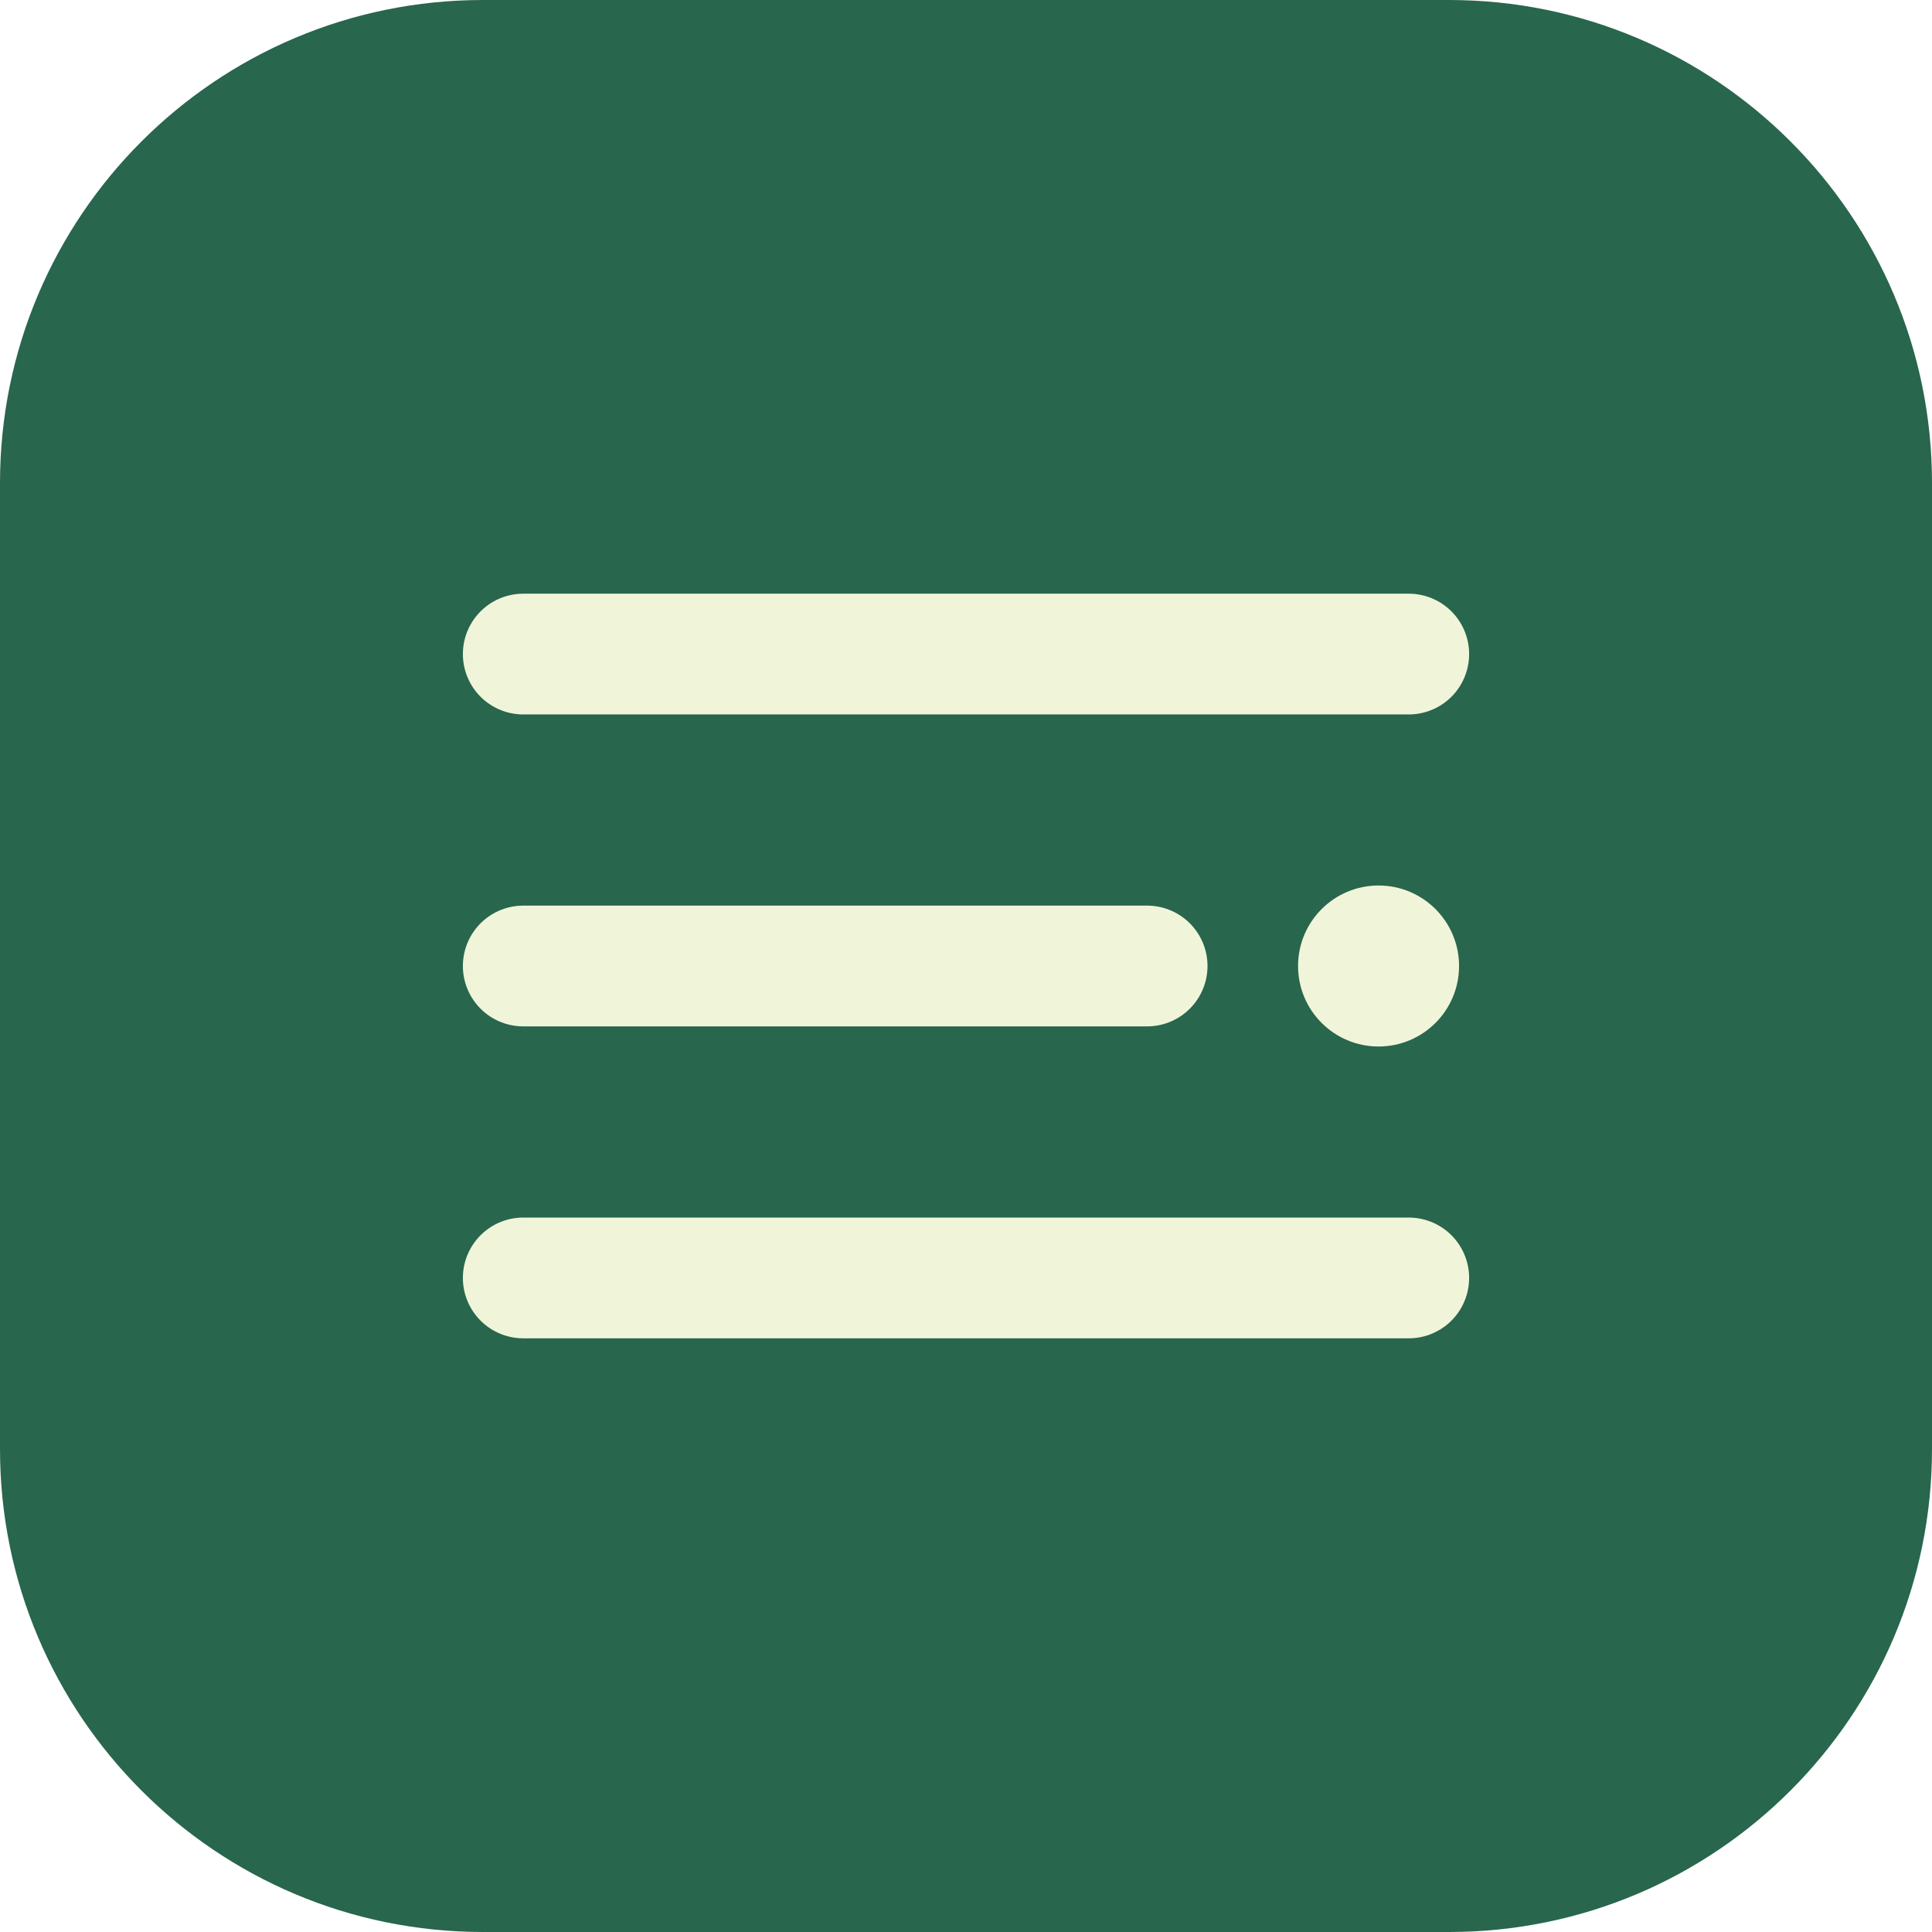
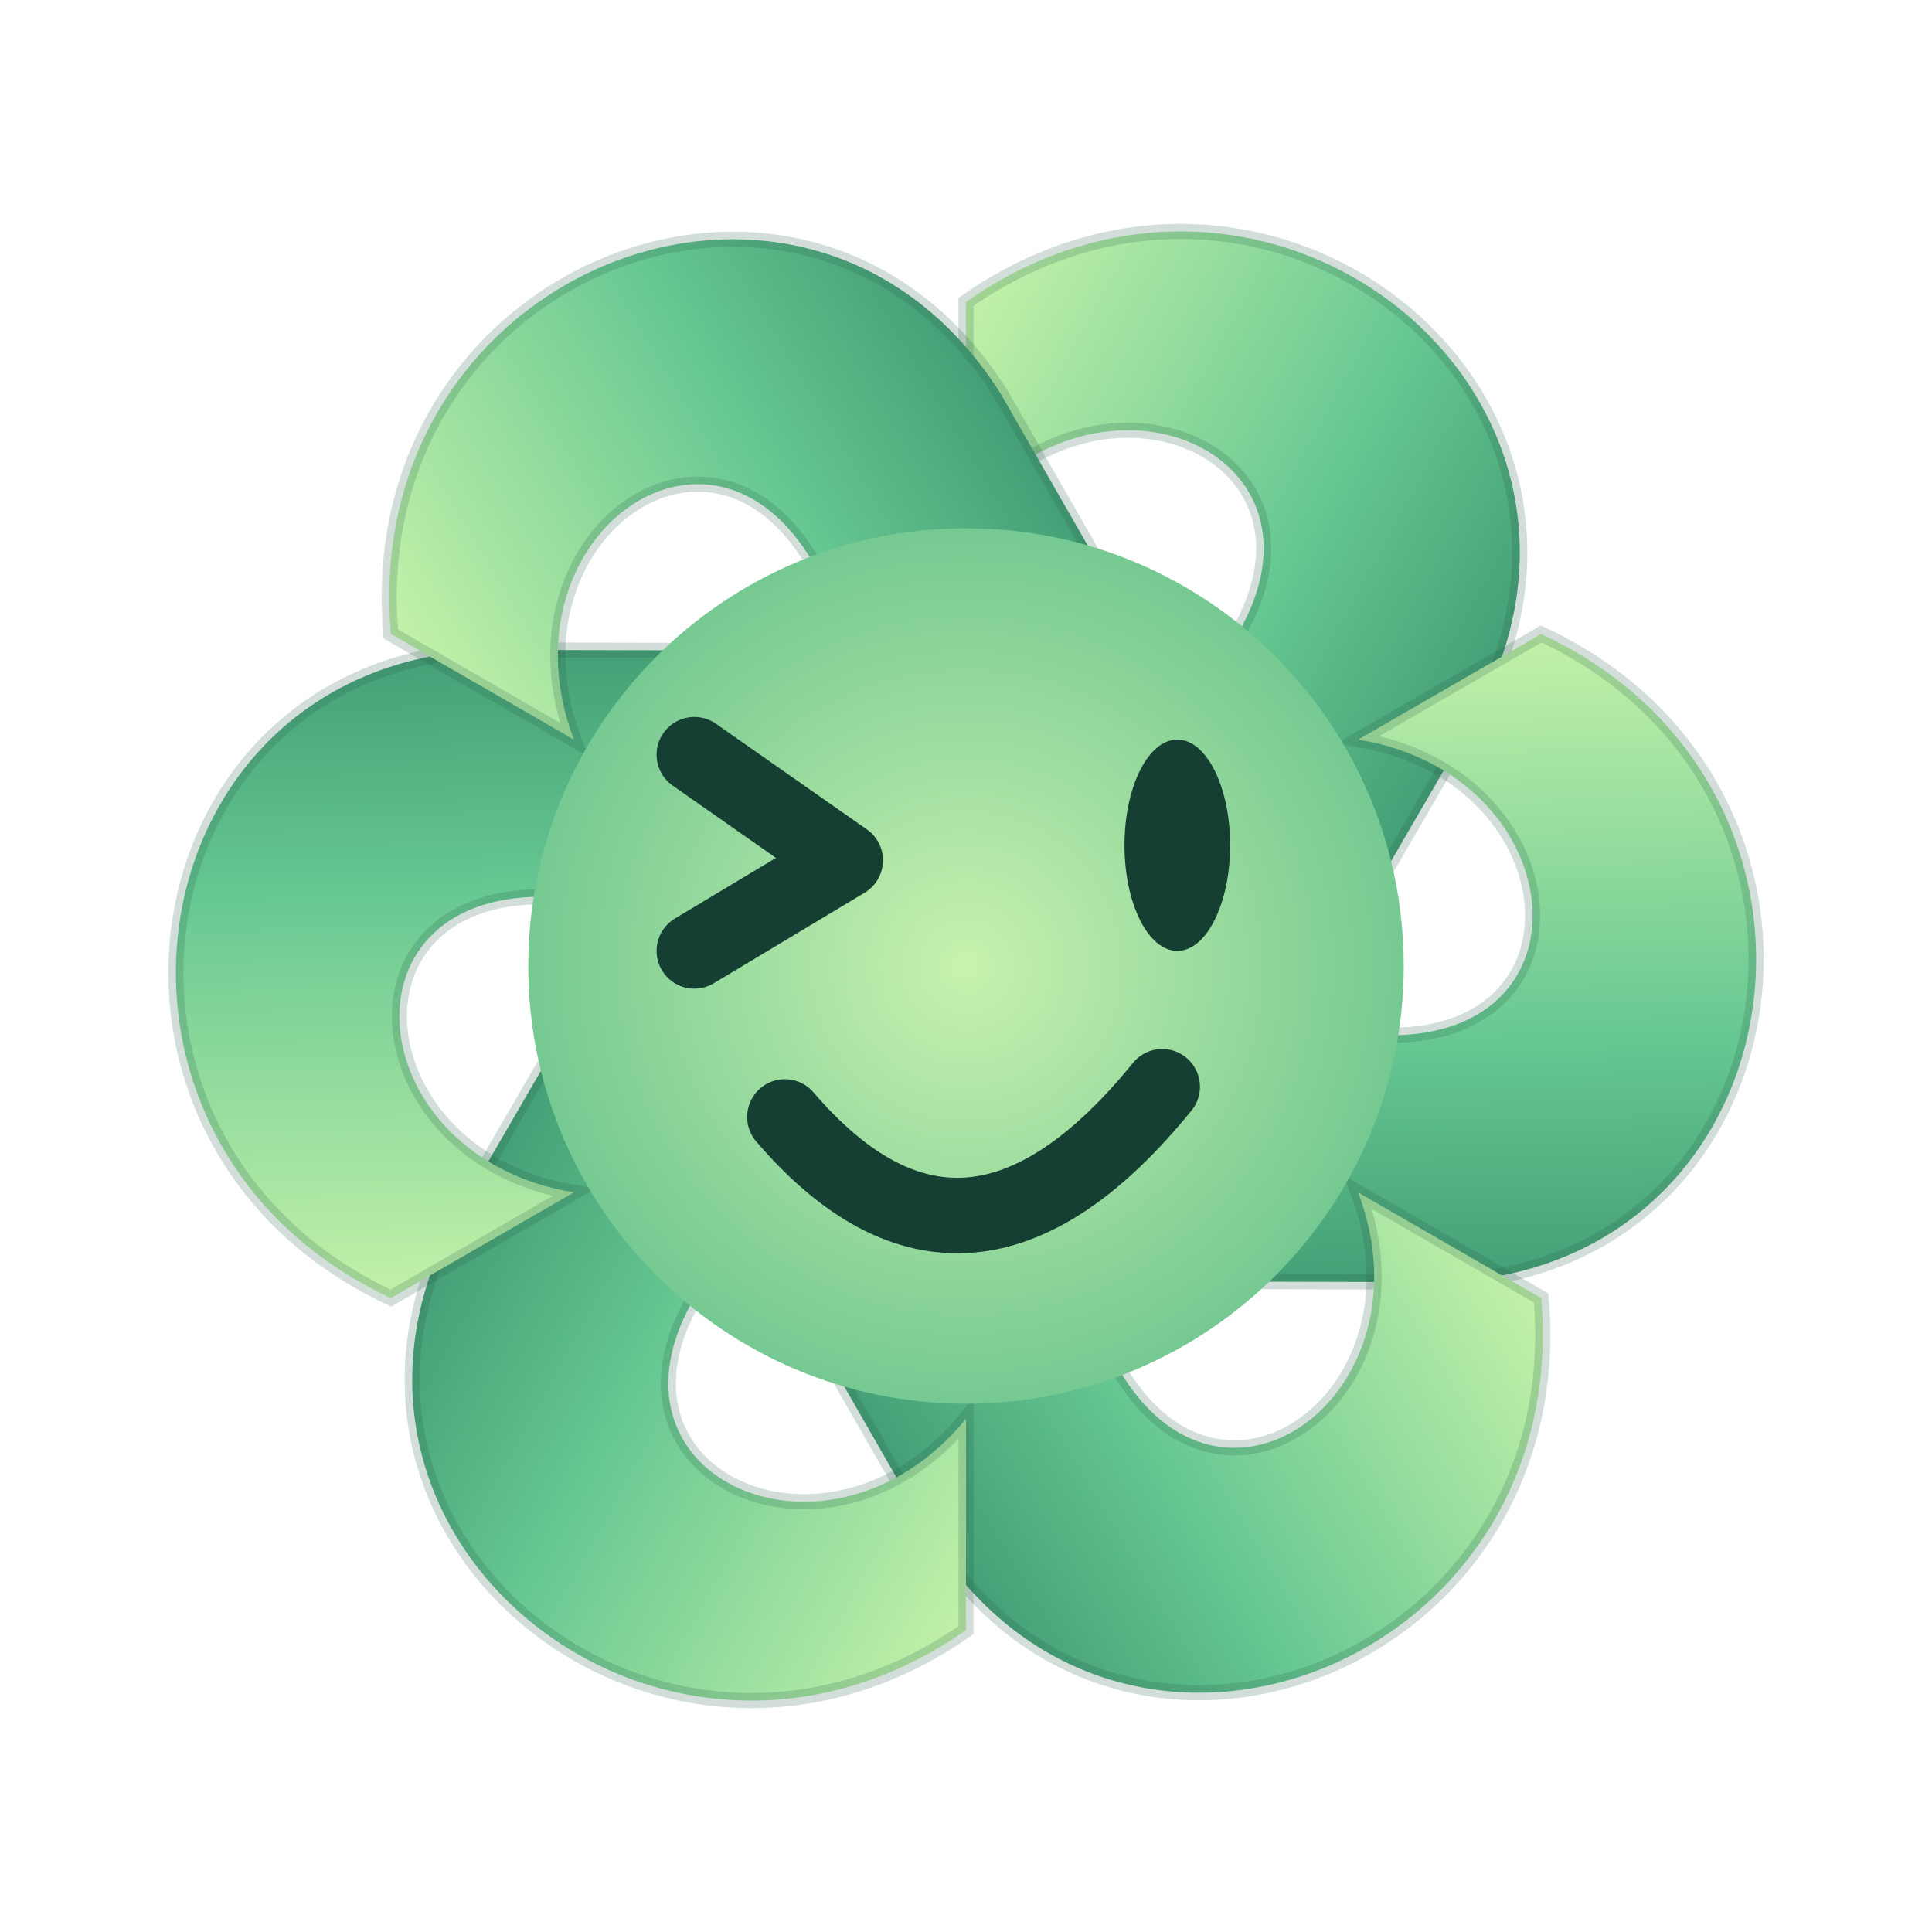
- <svg xmlns="http://www.w3.org/2000/svg" viewBox="0 0 192 192">
-   <rect width="192" height="192" rx="48" fill="#28664d" />
-   <path d="M52 65h88M52 96h62M52 127h88" stroke="#f0f5d9" stroke-width="12" stroke-linecap="round" />
-   <circle cx="137" cy="96" r="8" fill="#f0f5d9" />
+ <svg xmlns="http://www.w3.org/2000/svg" viewBox="0 0 128 128" role="img" aria-label="Codexbot">
+   <defs>
+     <linearGradient id="jade" x1="0" y1="0" x2="1" y2="1">
+       <stop stop-color="#cbf5ab" />
+       <stop offset=".45" stop-color="#67c892" />
+       <stop offset="1" stop-color="#196d54" />
+     </linearGradient>
+     <radialGradient id="face">
+       <stop stop-color="#c8f2af" />
+       <stop offset="1" stop-color="#76c992" />
+     </radialGradient>
+     <path id="loop" d="M64 20C84 6 109 26 98 47L80 78C75 87 60 80 66 69L82 42C89 30 73 23 64 34Z" />
+   </defs>
+   <g class="ring" fill="url(#jade)" stroke="#235d4933" stroke-width="1">
+     <g transform="rotate(0 64 64)">
+       <use href="#loop" class="petal" style="animation-delay:-0s" />
+     </g>
+     <g transform="rotate(60 64 64)">
+       <use href="#loop" class="petal" style="animation-delay:-0.3s" />
+     </g>
+     <g transform="rotate(120 64 64)">
+       <use href="#loop" class="petal" style="animation-delay:-0.6s" />
+     </g>
+     <g transform="rotate(180 64 64)">
+       <use href="#loop" class="petal" style="animation-delay:-0.9s" />
+     </g>
+     <g transform="rotate(240 64 64)">
+       <use href="#loop" class="petal" style="animation-delay:-1.2s" />
+     </g>
+     <g transform="rotate(300 64 64)">
+       <use href="#loop" class="petal" style="animation-delay:-1.5s" />
+     </g>
+   </g>
+   <circle cx="64" cy="64" r="29" fill="url(#face)" />
+   <g fill="none" stroke="#163f34" stroke-width="5" stroke-linecap="round" stroke-linejoin="round">
+     <path d="m46 50 10 7-10 6" />
+     <ellipse class="eye" cx="78" cy="56" rx="3.5" ry="7" fill="#163f34" stroke="none" />
+     <path class="smile" d="M52 74q12 14 25-2" />
+   </g>
</svg>
